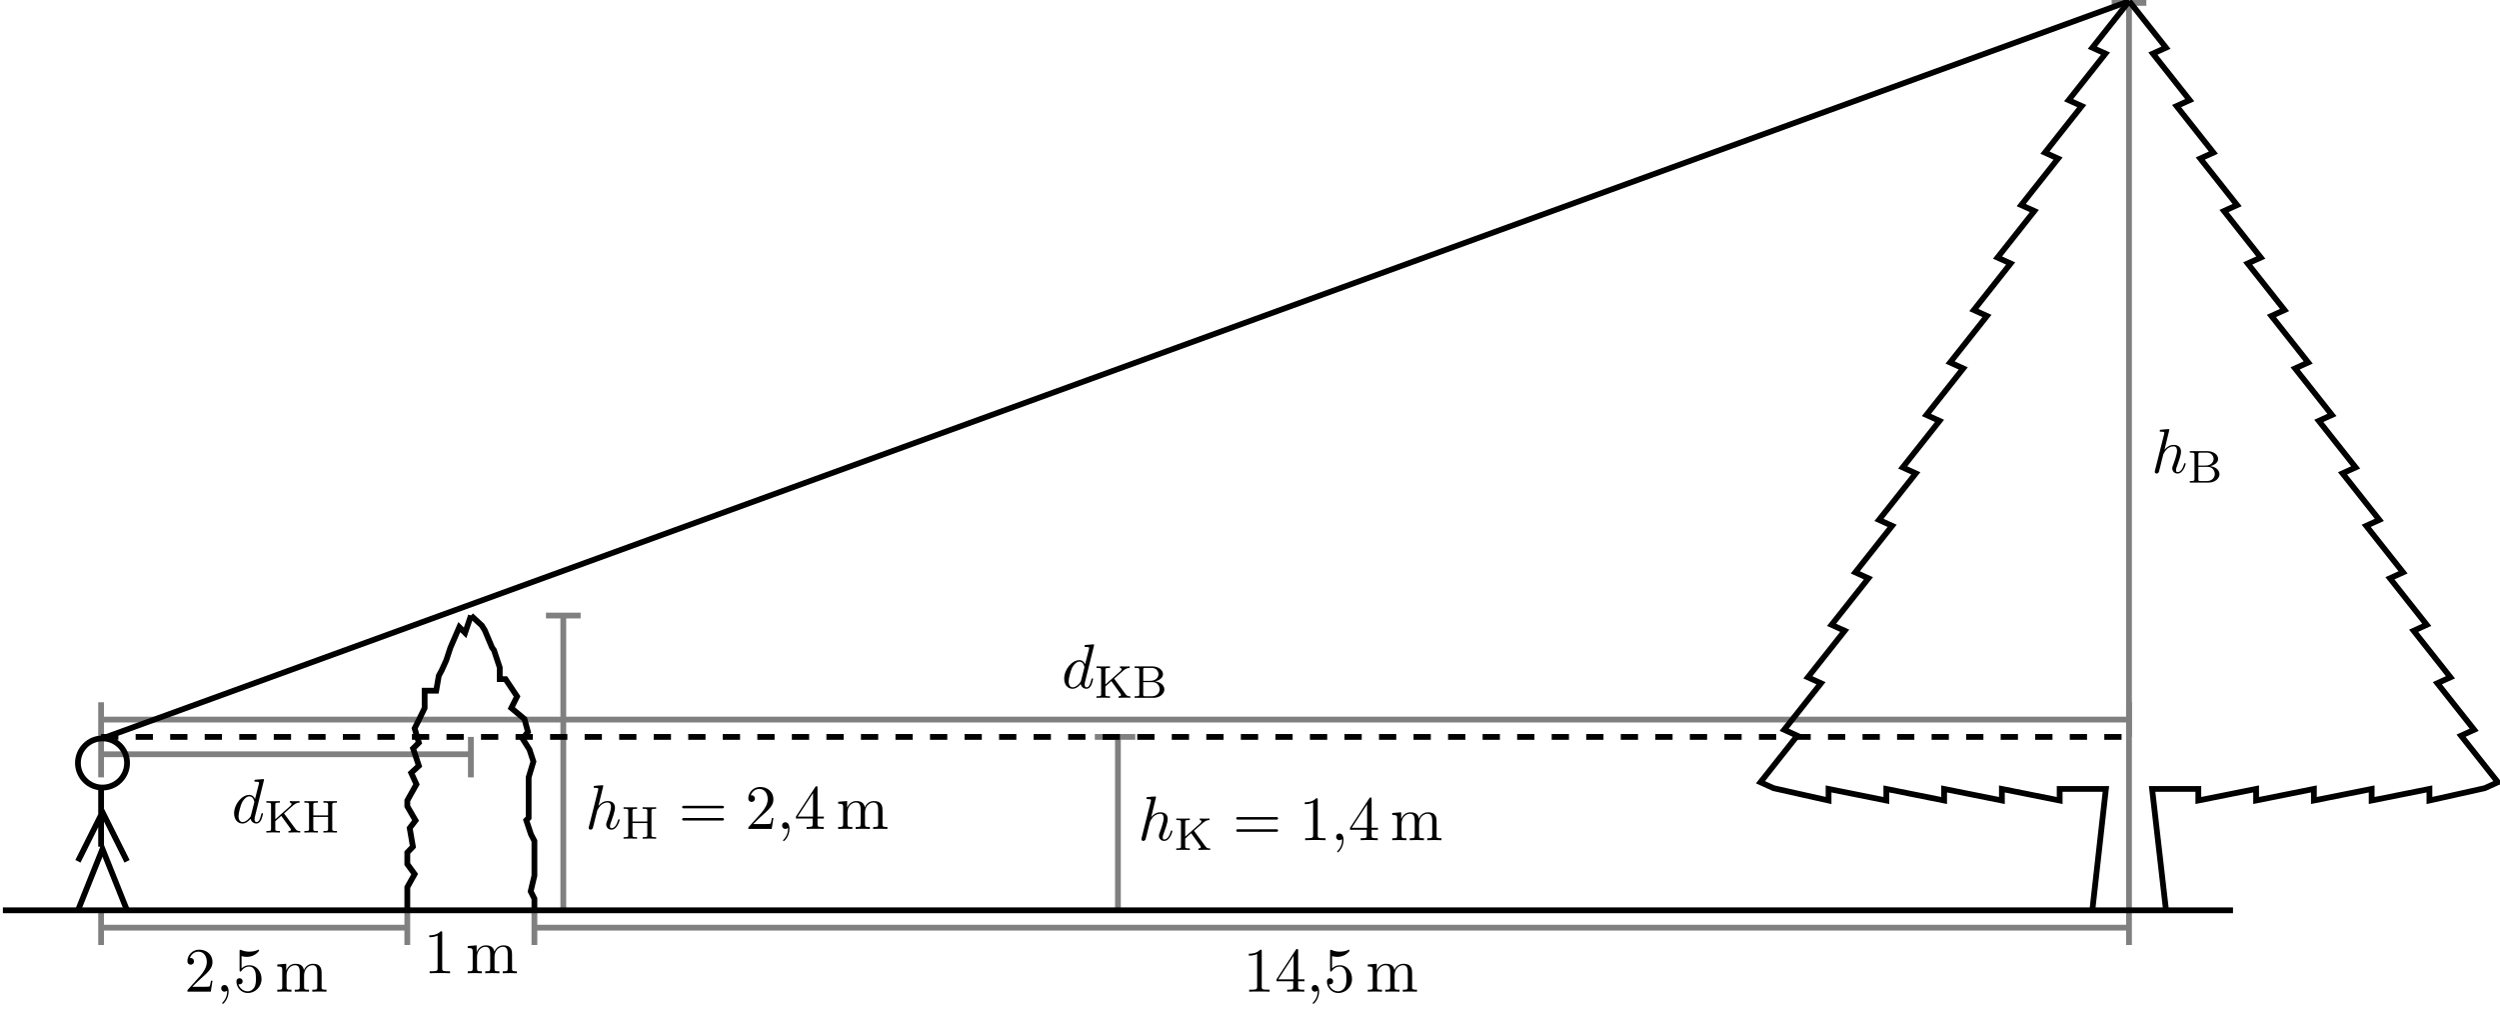
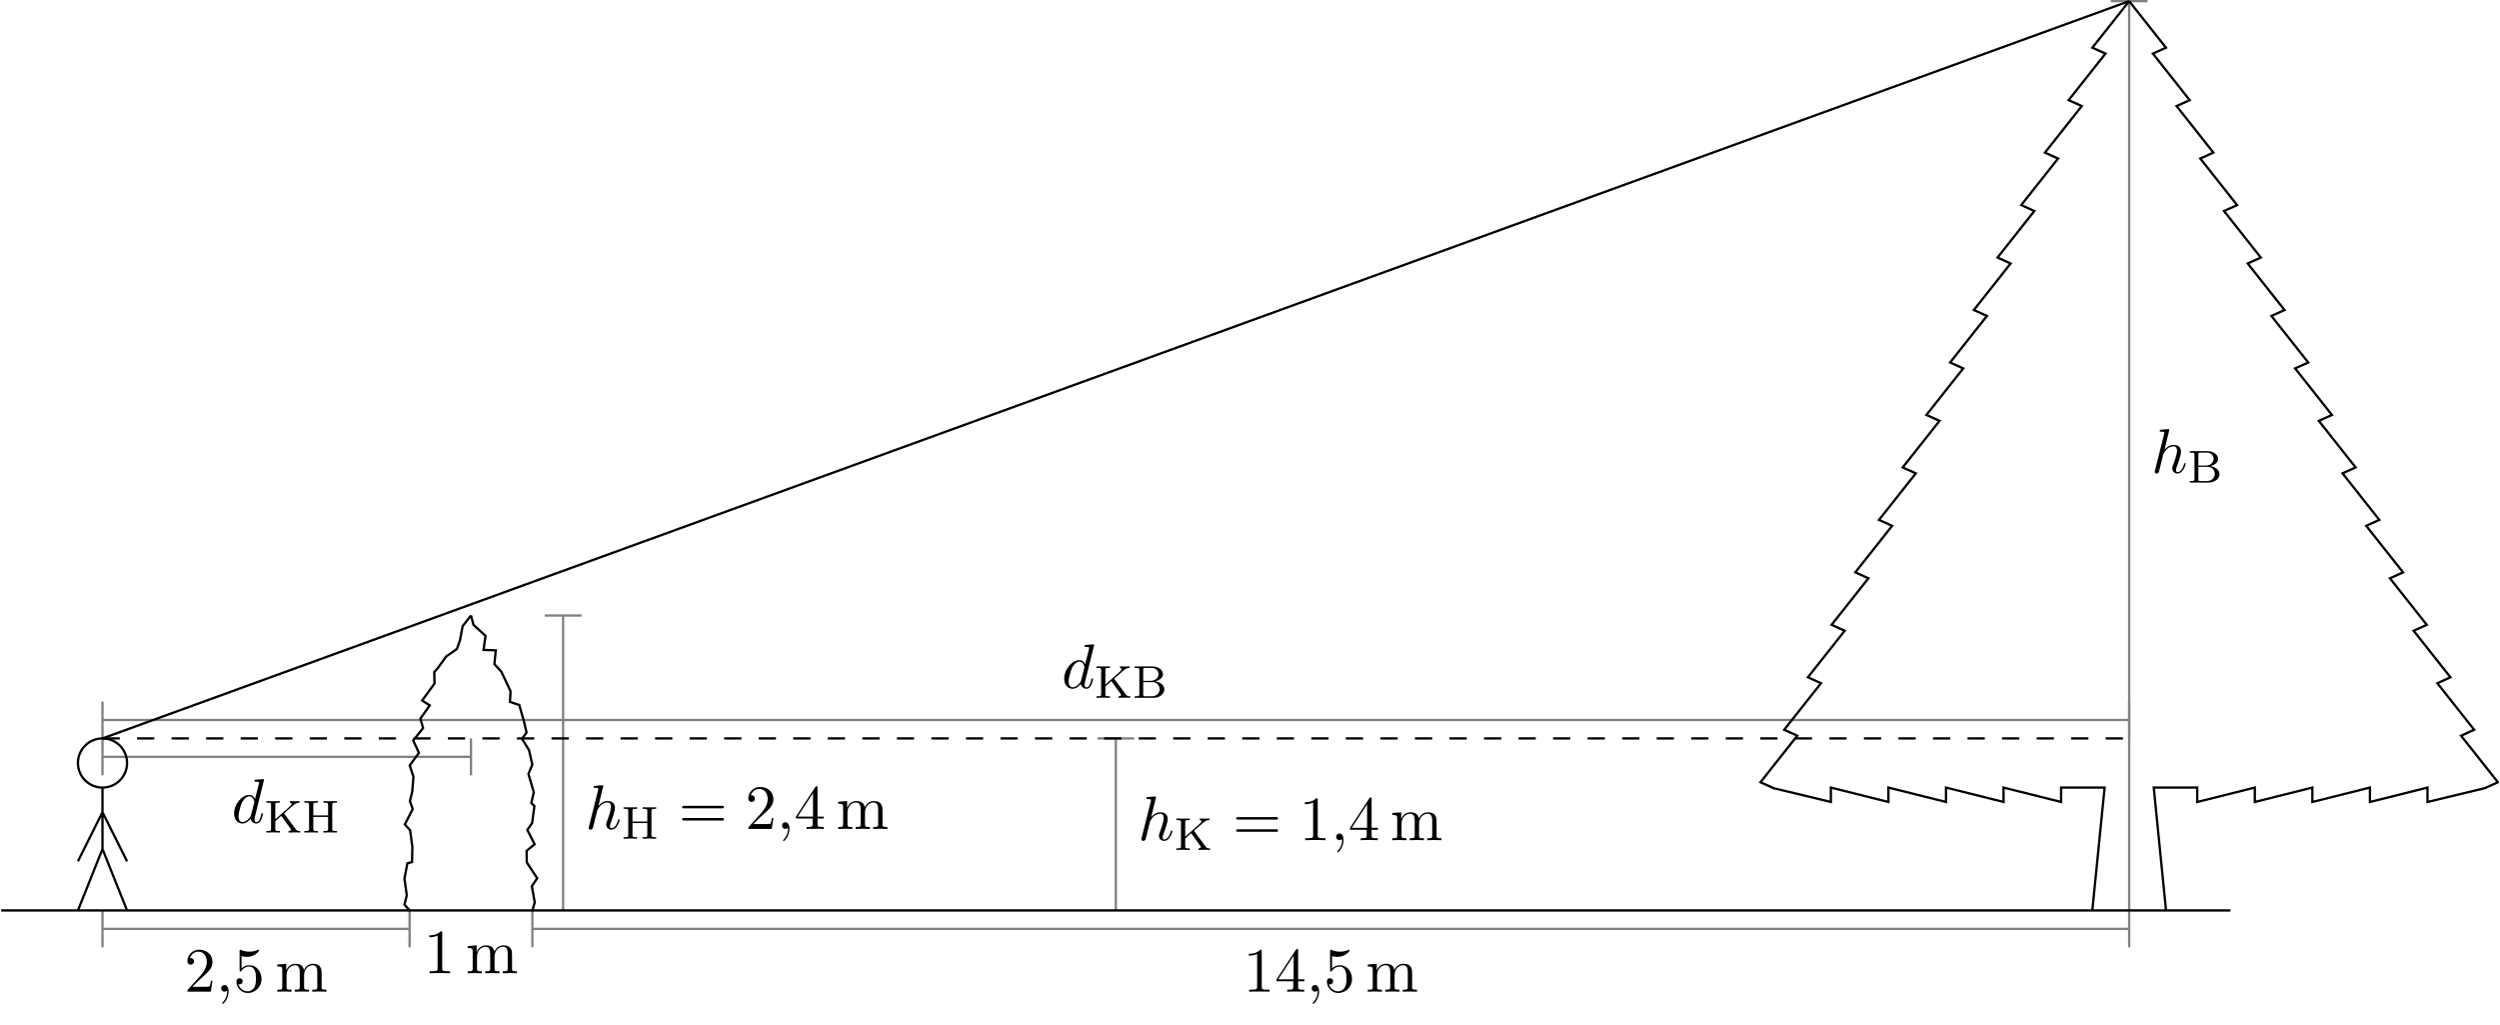
<svg xmlns="http://www.w3.org/2000/svg" xmlns:xlink="http://www.w3.org/1999/xlink" width="432.542pt" height="177.334pt" viewBox="0 0 432.542 177.334" version="1.1">
  <defs>
    <g>
      <symbol overflow="visible" id="glyph0-0">
        <path style="stroke:none;" d="" />
      </symbol>
      <symbol overflow="visible" id="glyph0-1">
-         <path style="stroke:none;" d="M 1.391 -0.844 L 2.547 -1.969 C 4.25 -3.469 4.891 -4.062 4.891 -5.141 C 4.891 -6.391 3.922 -7.266 2.578 -7.266 C 1.359 -7.266 0.547 -6.266 0.547 -5.297 C 0.547 -4.672 1.094 -4.672 1.125 -4.672 C 1.312 -4.672 1.688 -4.812 1.688 -5.25 C 1.688 -5.547 1.5 -5.828 1.109 -5.828 C 1.031 -5.828 1 -5.828 0.969 -5.812 C 1.219 -6.516 1.812 -6.922 2.438 -6.922 C 3.438 -6.922 3.906 -6.047 3.906 -5.141 C 3.906 -4.281 3.359 -3.406 2.766 -2.734 L 0.672 -0.406 C 0.547 -0.281 0.547 -0.266 0.547 0 L 4.594 0 L 4.891 -1.891 L 4.625 -1.891 C 4.562 -1.578 4.5 -1.094 4.391 -0.922 C 4.312 -0.844 3.594 -0.844 3.344 -0.844 Z " />
+         <path style="stroke:none;" d="M 1.391 -0.844 L 2.547 -1.969 C 4.25 -3.469 4.891 -4.062 4.891 -5.141 C 4.891 -6.391 3.922 -7.266 2.578 -7.266 C 1.359 -7.266 0.547 -6.266 0.547 -5.297 C 0.547 -4.672 1.094 -4.672 1.125 -4.672 C 1.312 -4.672 1.688 -4.812 1.688 -5.25 C 1.688 -5.547 1.5 -5.828 1.109 -5.828 C 1.031 -5.828 1 -5.828 0.969 -5.812 C 1.219 -6.516 1.812 -6.922 2.438 -6.922 C 3.438 -6.922 3.906 -6.047 3.906 -5.141 C 3.906 -4.281 3.359 -3.406 2.766 -2.734 L 0.672 -0.406 C 0.547 -0.281 0.547 -0.266 0.547 0 L 4.594 0 L 4.891 -1.891 L 4.625 -1.891 C 4.562 -1.578 4.5 -1.094 4.391 -0.922 C 4.312 -0.844 3.594 -0.844 3.344 -0.844 Z M 1.391 -0.844 " />
      </symbol>
      <symbol overflow="visible" id="glyph0-2">
-         <path style="stroke:none;" d="M 4.891 -2.188 C 4.891 -3.484 4 -4.578 2.828 -4.578 C 2.297 -4.578 1.828 -4.406 1.438 -4.031 L 1.438 -6.156 C 1.656 -6.078 2.016 -6.016 2.359 -6.016 C 3.703 -6.016 4.469 -7 4.469 -7.141 C 4.469 -7.203 4.438 -7.266 4.359 -7.266 C 4.359 -7.266 4.328 -7.266 4.281 -7.234 C 4.062 -7.125 3.516 -6.922 2.797 -6.922 C 2.359 -6.922 1.859 -6.984 1.344 -7.219 C 1.25 -7.25 1.234 -7.25 1.203 -7.25 C 1.094 -7.25 1.094 -7.172 1.094 -6.984 L 1.094 -3.766 C 1.094 -3.562 1.094 -3.484 1.25 -3.484 C 1.328 -3.484 1.359 -3.516 1.391 -3.578 C 1.516 -3.75 1.922 -4.344 2.797 -4.344 C 3.375 -4.344 3.641 -3.844 3.734 -3.641 C 3.906 -3.234 3.922 -2.812 3.922 -2.266 C 3.922 -1.891 3.922 -1.234 3.672 -0.781 C 3.406 -0.344 3 -0.062 2.5 -0.062 C 1.703 -0.062 1.078 -0.641 0.891 -1.281 C 0.922 -1.281 0.953 -1.266 1.078 -1.266 C 1.438 -1.266 1.625 -1.531 1.625 -1.797 C 1.625 -2.062 1.438 -2.328 1.078 -2.328 C 0.922 -2.328 0.547 -2.25 0.547 -1.75 C 0.547 -0.812 1.297 0.234 2.516 0.234 C 3.781 0.234 4.891 -0.812 4.891 -2.188 Z " />
+         <path style="stroke:none;" d="M 4.891 -2.188 C 4.891 -3.484 4 -4.578 2.828 -4.578 C 2.297 -4.578 1.828 -4.406 1.438 -4.031 L 1.438 -6.156 C 1.656 -6.078 2.016 -6.016 2.359 -6.016 C 3.703 -6.016 4.469 -7 4.469 -7.141 C 4.469 -7.203 4.438 -7.266 4.359 -7.266 C 4.359 -7.266 4.328 -7.266 4.281 -7.234 C 4.062 -7.125 3.516 -6.922 2.797 -6.922 C 2.359 -6.922 1.859 -6.984 1.344 -7.219 C 1.25 -7.25 1.234 -7.25 1.203 -7.25 C 1.094 -7.25 1.094 -7.172 1.094 -6.984 L 1.094 -3.766 C 1.094 -3.562 1.094 -3.484 1.25 -3.484 C 1.328 -3.484 1.359 -3.516 1.391 -3.578 C 1.516 -3.75 1.922 -4.344 2.797 -4.344 C 3.375 -4.344 3.641 -3.844 3.734 -3.641 C 3.906 -3.234 3.922 -2.812 3.922 -2.266 C 3.922 -1.891 3.922 -1.234 3.672 -0.781 C 3.406 -0.344 3 -0.062 2.5 -0.062 C 1.703 -0.062 1.078 -0.641 0.891 -1.281 C 0.922 -1.281 0.953 -1.266 1.078 -1.266 C 1.438 -1.266 1.625 -1.531 1.625 -1.797 C 1.625 -2.062 1.438 -2.328 1.078 -2.328 C 0.922 -2.328 0.547 -2.25 0.547 -1.75 C 0.547 -0.812 1.297 0.234 2.516 0.234 C 3.781 0.234 4.891 -0.812 4.891 -2.188 Z M 4.891 -2.188 " />
      </symbol>
      <symbol overflow="visible" id="glyph0-3">
-         <path style="stroke:none;" d="M 1.203 -3.75 L 1.203 -0.828 C 1.203 -0.344 1.078 -0.344 0.344 -0.344 L 0.344 0 C 0.734 -0.016 1.281 -0.031 1.578 -0.031 C 1.859 -0.031 2.438 -0.016 2.797 0 L 2.797 -0.344 C 2.078 -0.344 1.953 -0.344 1.953 -0.828 L 1.953 -2.828 C 1.953 -3.969 2.719 -4.578 3.422 -4.578 C 4.109 -4.578 4.234 -3.984 4.234 -3.375 L 4.234 -0.828 C 4.234 -0.344 4.109 -0.344 3.375 -0.344 L 3.375 0 C 3.766 -0.016 4.312 -0.031 4.609 -0.031 C 4.891 -0.031 5.469 -0.016 5.828 0 L 5.828 -0.344 C 5.109 -0.344 4.984 -0.344 4.984 -0.828 L 4.984 -2.828 C 4.984 -3.969 5.766 -4.578 6.453 -4.578 C 7.141 -4.578 7.266 -3.984 7.266 -3.375 L 7.266 -0.828 C 7.266 -0.344 7.141 -0.344 6.406 -0.344 L 6.406 0 C 6.797 -0.016 7.344 -0.031 7.641 -0.031 C 7.922 -0.031 8.5 -0.016 8.859 0 L 8.859 -0.344 C 8.297 -0.344 8.031 -0.344 8.016 -0.672 L 8.016 -2.75 C 8.016 -3.688 8.016 -4.031 7.672 -4.422 C 7.531 -4.609 7.172 -4.828 6.531 -4.828 C 5.609 -4.828 5.141 -4.172 4.953 -3.75 C 4.797 -4.703 3.984 -4.828 3.5 -4.828 C 2.703 -4.828 2.188 -4.359 1.891 -3.672 L 1.891 -4.828 L 0.344 -4.703 L 0.344 -4.359 C 1.109 -4.359 1.203 -4.281 1.203 -3.75 Z " />
+         <path style="stroke:none;" d="M 1.203 -3.75 L 1.203 -0.828 C 1.203 -0.344 1.078 -0.344 0.344 -0.344 L 0.344 0 C 0.734 -0.016 1.281 -0.031 1.578 -0.031 C 1.859 -0.031 2.438 -0.016 2.797 0 L 2.797 -0.344 C 2.078 -0.344 1.953 -0.344 1.953 -0.828 L 1.953 -2.828 C 1.953 -3.969 2.719 -4.578 3.422 -4.578 C 4.109 -4.578 4.234 -3.984 4.234 -3.375 L 4.234 -0.828 C 4.234 -0.344 4.109 -0.344 3.375 -0.344 L 3.375 0 C 3.766 -0.016 4.312 -0.031 4.609 -0.031 C 4.891 -0.031 5.469 -0.016 5.828 0 L 5.828 -0.344 C 5.109 -0.344 4.984 -0.344 4.984 -0.828 L 4.984 -2.828 C 4.984 -3.969 5.766 -4.578 6.453 -4.578 C 7.141 -4.578 7.266 -3.984 7.266 -3.375 L 7.266 -0.828 C 7.266 -0.344 7.141 -0.344 6.406 -0.344 L 6.406 0 C 6.797 -0.016 7.344 -0.031 7.641 -0.031 C 7.922 -0.031 8.5 -0.016 8.859 0 L 8.859 -0.344 C 8.297 -0.344 8.031 -0.344 8.016 -0.672 L 8.016 -2.75 C 8.016 -3.688 8.016 -4.031 7.672 -4.422 C 7.531 -4.609 7.172 -4.828 6.531 -4.828 C 5.609 -4.828 5.141 -4.172 4.953 -3.75 C 4.797 -4.703 3.984 -4.828 3.5 -4.828 C 2.703 -4.828 2.188 -4.359 1.891 -3.672 L 1.891 -4.828 L 0.344 -4.703 L 0.344 -4.359 C 1.109 -4.359 1.203 -4.281 1.203 -3.75 Z M 1.203 -3.75 " />
      </symbol>
      <symbol overflow="visible" id="glyph0-4">
-         <path style="stroke:none;" d="M 3.203 -6.984 C 3.203 -7.234 3.203 -7.266 2.953 -7.266 C 2.281 -6.562 1.312 -6.562 0.969 -6.562 L 0.969 -6.234 C 1.188 -6.234 1.828 -6.234 2.406 -6.516 L 2.406 -0.859 C 2.406 -0.469 2.359 -0.344 1.391 -0.344 L 1.031 -0.344 L 1.031 0 C 1.422 -0.031 2.359 -0.031 2.797 -0.031 C 3.234 -0.031 4.188 -0.031 4.562 0 L 4.562 -0.344 L 4.219 -0.344 C 3.234 -0.344 3.203 -0.453 3.203 -0.859 Z " />
+         <path style="stroke:none;" d="M 3.203 -6.984 C 3.203 -7.234 3.203 -7.266 2.953 -7.266 C 2.281 -6.562 1.312 -6.562 0.969 -6.562 L 0.969 -6.234 C 1.188 -6.234 1.828 -6.234 2.406 -6.516 L 2.406 -0.859 C 2.406 -0.469 2.359 -0.344 1.391 -0.344 L 1.031 -0.344 L 1.031 0 C 1.422 -0.031 2.359 -0.031 2.797 -0.031 C 3.234 -0.031 4.188 -0.031 4.562 0 L 4.562 -0.344 L 4.219 -0.344 C 3.234 -0.344 3.203 -0.453 3.203 -0.859 Z M 3.203 -6.984 " />
      </symbol>
      <symbol overflow="visible" id="glyph0-5">
-         <path style="stroke:none;" d="M 3.203 -1.797 L 3.203 -0.844 C 3.203 -0.453 3.188 -0.344 2.375 -0.344 L 2.156 -0.344 L 2.156 0 C 2.594 -0.031 3.156 -0.031 3.625 -0.031 C 4.078 -0.031 4.656 -0.031 5.109 0 L 5.109 -0.344 L 4.875 -0.344 C 4.062 -0.344 4.047 -0.453 4.047 -0.844 L 4.047 -1.797 L 5.141 -1.797 L 5.141 -2.141 L 4.047 -2.141 L 4.047 -7.094 C 4.047 -7.312 4.047 -7.391 3.875 -7.391 C 3.781 -7.391 3.734 -7.391 3.656 -7.25 L 0.312 -2.141 L 0.312 -1.797 Z M 3.266 -2.141 L 0.609 -2.141 L 3.266 -6.203 Z " />
+         <path style="stroke:none;" d="M 3.203 -1.797 L 3.203 -0.844 C 3.203 -0.453 3.188 -0.344 2.375 -0.344 L 2.156 -0.344 L 2.156 0 C 2.594 -0.031 3.156 -0.031 3.625 -0.031 C 4.078 -0.031 4.656 -0.031 5.109 0 L 5.109 -0.344 L 4.875 -0.344 C 4.062 -0.344 4.047 -0.453 4.047 -0.844 L 4.047 -1.797 L 5.141 -1.797 L 5.141 -2.141 L 4.047 -2.141 L 4.047 -7.094 C 4.047 -7.312 4.047 -7.391 3.875 -7.391 C 3.781 -7.391 3.734 -7.391 3.656 -7.25 L 0.312 -2.141 L 0.312 -1.797 Z M 3.266 -2.141 L 0.609 -2.141 L 3.266 -6.203 Z M 3.266 -2.141 " />
      </symbol>
      <symbol overflow="visible" id="glyph0-6">
-         <path style="stroke:none;" d="M 7.5 -3.562 C 7.656 -3.562 7.859 -3.562 7.859 -3.781 C 7.859 -4 7.656 -4 7.5 -4 L 0.969 -4 C 0.812 -4 0.609 -4 0.609 -3.781 C 0.609 -3.562 0.812 -3.562 0.984 -3.562 Z M 7.5 -1.453 C 7.656 -1.453 7.859 -1.453 7.859 -1.672 C 7.859 -1.891 7.656 -1.891 7.5 -1.891 L 0.984 -1.891 C 0.812 -1.891 0.609 -1.891 0.609 -1.672 C 0.609 -1.453 0.812 -1.453 0.969 -1.453 Z " />
+         <path style="stroke:none;" d="M 7.5 -3.562 C 7.656 -3.562 7.859 -3.562 7.859 -3.781 C 7.859 -4 7.656 -4 7.5 -4 L 0.969 -4 C 0.812 -4 0.609 -4 0.609 -3.781 C 0.609 -3.562 0.812 -3.562 0.984 -3.562 Z M 7.5 -1.453 C 7.656 -1.453 7.859 -1.453 7.859 -1.672 C 7.859 -1.891 7.656 -1.891 7.5 -1.891 L 0.984 -1.891 C 0.812 -1.891 0.609 -1.891 0.609 -1.672 C 0.609 -1.453 0.812 -1.453 0.969 -1.453 Z M 7.5 -1.453 " />
      </symbol>
      <symbol overflow="visible" id="glyph1-0">
        <path style="stroke:none;" d="" />
      </symbol>
      <symbol overflow="visible" id="glyph1-1">
-         <path style="stroke:none;" d="M 2.219 -0.016 C 2.219 -0.734 1.938 -1.156 1.516 -1.156 C 1.156 -1.156 0.938 -0.891 0.938 -0.578 C 0.938 -0.281 1.156 0 1.516 0 C 1.641 0 1.781 -0.047 1.891 -0.141 C 1.938 -0.156 1.938 -0.172 1.953 -0.172 C 1.969 -0.172 1.969 -0.156 1.969 -0.016 C 1.969 0.797 1.594 1.453 1.234 1.812 C 1.109 1.938 1.109 1.953 1.109 1.984 C 1.109 2.062 1.172 2.109 1.219 2.109 C 1.344 2.109 2.219 1.266 2.219 -0.016 Z " />
+         <path style="stroke:none;" d="M 2.219 -0.016 C 2.219 -0.734 1.938 -1.156 1.516 -1.156 C 1.156 -1.156 0.938 -0.891 0.938 -0.578 C 0.938 -0.281 1.156 0 1.516 0 C 1.641 0 1.781 -0.047 1.891 -0.141 C 1.938 -0.156 1.938 -0.172 1.953 -0.172 C 1.969 -0.172 1.969 -0.156 1.969 -0.016 C 1.969 0.797 1.594 1.453 1.234 1.812 C 1.109 1.938 1.109 1.953 1.109 1.984 C 1.109 2.062 1.172 2.109 1.219 2.109 C 1.344 2.109 2.219 1.266 2.219 -0.016 Z M 2.219 -0.016 " />
      </symbol>
      <symbol overflow="visible" id="glyph1-2">
-         <path style="stroke:none;" d="M 3.125 -7.453 C 3.125 -7.453 3.125 -7.562 2.984 -7.562 C 2.734 -7.562 1.938 -7.484 1.656 -7.453 C 1.578 -7.453 1.453 -7.438 1.453 -7.234 C 1.453 -7.109 1.547 -7.109 1.719 -7.109 C 2.234 -7.109 2.25 -7.031 2.25 -6.922 L 2.219 -6.703 L 0.641 -0.422 C 0.594 -0.266 0.594 -0.25 0.594 -0.188 C 0.594 0.062 0.812 0.125 0.922 0.125 C 1.094 0.125 1.266 -0.016 1.312 -0.156 L 1.531 -1 L 1.766 -1.969 C 1.828 -2.219 1.891 -2.453 1.953 -2.703 C 1.969 -2.766 2.062 -3.125 2.078 -3.203 C 2.109 -3.297 2.438 -3.906 2.812 -4.203 C 3.047 -4.375 3.391 -4.578 3.859 -4.578 C 4.328 -4.578 4.453 -4.203 4.453 -3.812 C 4.453 -3.234 4.031 -2.047 3.781 -1.375 C 3.688 -1.125 3.625 -1 3.625 -0.781 C 3.625 -0.266 4.016 0.125 4.531 0.125 C 5.547 0.125 5.953 -1.469 5.953 -1.562 C 5.953 -1.672 5.859 -1.672 5.828 -1.672 C 5.719 -1.672 5.719 -1.641 5.656 -1.469 C 5.5 -0.891 5.141 -0.125 4.547 -0.125 C 4.359 -0.125 4.281 -0.234 4.281 -0.484 C 4.281 -0.75 4.391 -1.016 4.484 -1.25 C 4.656 -1.719 5.141 -3.016 5.141 -3.656 C 5.141 -4.359 4.719 -4.828 3.891 -4.828 C 3.203 -4.828 2.688 -4.484 2.281 -3.984 Z " />
+         <path style="stroke:none;" d="M 3.125 -7.453 C 3.125 -7.453 3.125 -7.562 2.984 -7.562 C 2.734 -7.562 1.938 -7.484 1.656 -7.453 C 1.578 -7.453 1.453 -7.438 1.453 -7.234 C 1.453 -7.109 1.547 -7.109 1.719 -7.109 C 2.234 -7.109 2.25 -7.031 2.25 -6.922 L 2.219 -6.703 L 0.641 -0.422 C 0.594 -0.266 0.594 -0.25 0.594 -0.188 C 0.594 0.062 0.812 0.125 0.922 0.125 C 1.094 0.125 1.266 -0.016 1.312 -0.156 L 1.531 -1 L 1.766 -1.969 C 1.828 -2.219 1.891 -2.453 1.953 -2.703 C 1.969 -2.766 2.062 -3.125 2.078 -3.203 C 2.109 -3.297 2.438 -3.906 2.812 -4.203 C 3.047 -4.375 3.391 -4.578 3.859 -4.578 C 4.328 -4.578 4.453 -4.203 4.453 -3.812 C 4.453 -3.234 4.031 -2.047 3.781 -1.375 C 3.688 -1.125 3.625 -1 3.625 -0.781 C 3.625 -0.266 4.016 0.125 4.531 0.125 C 5.547 0.125 5.953 -1.469 5.953 -1.562 C 5.953 -1.672 5.859 -1.672 5.828 -1.672 C 5.719 -1.672 5.719 -1.641 5.656 -1.469 C 5.5 -0.891 5.141 -0.125 4.547 -0.125 C 4.359 -0.125 4.281 -0.234 4.281 -0.484 C 4.281 -0.75 4.391 -1.016 4.484 -1.25 C 4.656 -1.719 5.141 -3.016 5.141 -3.656 C 5.141 -4.359 4.719 -4.828 3.891 -4.828 C 3.203 -4.828 2.688 -4.484 2.281 -3.984 Z M 3.125 -7.453 " />
      </symbol>
      <symbol overflow="visible" id="glyph1-3">
-         <path style="stroke:none;" d="M 5.625 -7.453 C 5.625 -7.453 5.625 -7.562 5.484 -7.562 C 5.328 -7.562 4.281 -7.469 4.094 -7.453 C 4.016 -7.438 3.953 -7.391 3.953 -7.234 C 3.953 -7.109 4.047 -7.109 4.203 -7.109 C 4.734 -7.109 4.75 -7.031 4.75 -6.922 L 4.719 -6.703 L 4.062 -4.125 C 3.875 -4.531 3.562 -4.828 3.062 -4.828 C 1.781 -4.828 0.438 -3.219 0.438 -1.625 C 0.438 -0.594 1.031 0.125 1.891 0.125 C 2.109 0.125 2.656 0.078 3.297 -0.703 C 3.391 -0.234 3.781 0.125 4.297 0.125 C 4.672 0.125 4.922 -0.125 5.109 -0.484 C 5.297 -0.875 5.438 -1.531 5.438 -1.562 C 5.438 -1.672 5.328 -1.672 5.297 -1.672 C 5.188 -1.672 5.188 -1.625 5.141 -1.469 C 4.969 -0.766 4.766 -0.125 4.312 -0.125 C 4.031 -0.125 3.984 -0.406 3.984 -0.625 C 3.984 -0.891 4.016 -0.953 4.062 -1.141 Z M 3.359 -1.297 C 3.297 -1.094 3.297 -1.078 3.141 -0.891 C 2.656 -0.297 2.219 -0.125 1.906 -0.125 C 1.359 -0.125 1.203 -0.719 1.203 -1.141 C 1.203 -1.688 1.562 -3.031 1.812 -3.531 C 2.156 -4.172 2.641 -4.578 3.078 -4.578 C 3.781 -4.578 3.938 -3.688 3.938 -3.625 C 3.938 -3.562 3.922 -3.484 3.906 -3.438 Z " />
+         <path style="stroke:none;" d="M 5.625 -7.453 C 5.625 -7.453 5.625 -7.562 5.484 -7.562 C 5.328 -7.562 4.281 -7.469 4.094 -7.453 C 4.016 -7.438 3.953 -7.391 3.953 -7.234 C 3.953 -7.109 4.047 -7.109 4.203 -7.109 C 4.734 -7.109 4.75 -7.031 4.75 -6.922 L 4.719 -6.703 L 4.062 -4.125 C 3.875 -4.531 3.562 -4.828 3.062 -4.828 C 1.781 -4.828 0.438 -3.219 0.438 -1.625 C 0.438 -0.594 1.031 0.125 1.891 0.125 C 2.109 0.125 2.656 0.078 3.297 -0.703 C 3.391 -0.234 3.781 0.125 4.297 0.125 C 4.672 0.125 4.922 -0.125 5.109 -0.484 C 5.297 -0.875 5.438 -1.531 5.438 -1.562 C 5.438 -1.672 5.328 -1.672 5.297 -1.672 C 5.188 -1.672 5.188 -1.625 5.141 -1.469 C 4.969 -0.766 4.766 -0.125 4.312 -0.125 C 4.031 -0.125 3.984 -0.406 3.984 -0.625 C 3.984 -0.891 4.016 -0.953 4.062 -1.141 Z M 3.359 -1.297 C 3.297 -1.094 3.297 -1.078 3.141 -0.891 C 2.656 -0.297 2.219 -0.125 1.906 -0.125 C 1.359 -0.125 1.203 -0.719 1.203 -1.141 C 1.203 -1.688 1.562 -3.031 1.812 -3.531 C 2.156 -4.172 2.641 -4.578 3.078 -4.578 C 3.781 -4.578 3.938 -3.688 3.938 -3.625 C 3.938 -3.562 3.922 -3.484 3.906 -3.438 Z M 3.359 -1.297 " />
      </symbol>
      <symbol overflow="visible" id="glyph2-0">
        <path style="stroke:none;" d="" />
      </symbol>
      <symbol overflow="visible" id="glyph2-1">
-         <path style="stroke:none;" d="M 3.406 -3.312 L 4.969 -4.688 C 5.484 -5.156 5.906 -5.172 6.094 -5.172 L 6.094 -5.438 C 5.781 -5.422 5.766 -5.422 5.359 -5.422 C 4.953 -5.422 4.922 -5.422 4.406 -5.438 L 4.406 -5.172 C 4.562 -5.172 4.703 -5.094 4.703 -4.938 C 4.703 -4.875 4.672 -4.766 4.531 -4.641 L 1.891 -2.297 L 1.891 -4.797 C 1.891 -5.094 1.906 -5.172 2.516 -5.172 L 2.688 -5.172 L 2.688 -5.438 C 2.016 -5.422 2 -5.422 1.516 -5.422 C 1.047 -5.422 1.031 -5.422 0.344 -5.438 L 0.344 -5.172 L 0.531 -5.172 C 1.141 -5.172 1.156 -5.094 1.156 -4.797 L 1.156 -0.641 C 1.156 -0.344 1.141 -0.266 0.531 -0.266 L 0.344 -0.266 L 0.344 0 C 1.031 -0.031 1.047 -0.031 1.516 -0.031 C 2 -0.031 2.016 -0.031 2.688 0 L 2.688 -0.266 L 2.516 -0.266 C 1.906 -0.266 1.891 -0.344 1.891 -0.641 L 1.891 -1.969 L 2.922 -2.891 L 4.469 -0.75 C 4.547 -0.656 4.594 -0.578 4.594 -0.484 C 4.594 -0.266 4.312 -0.266 4.172 -0.266 L 4.172 0 C 4.859 -0.031 4.875 -0.031 5.266 -0.031 C 5.484 -0.031 5.922 -0.031 6.203 0 L 6.203 -0.266 C 5.922 -0.266 5.656 -0.266 5.422 -0.578 Z " />
+         <path style="stroke:none;" d="M 3.406 -3.312 L 4.969 -4.688 C 5.484 -5.156 5.906 -5.172 6.094 -5.172 L 6.094 -5.438 C 5.781 -5.422 5.766 -5.422 5.359 -5.422 C 4.953 -5.422 4.922 -5.422 4.406 -5.438 L 4.406 -5.172 C 4.562 -5.172 4.703 -5.094 4.703 -4.938 C 4.703 -4.875 4.672 -4.766 4.531 -4.641 L 1.891 -2.297 L 1.891 -4.797 C 1.891 -5.094 1.906 -5.172 2.516 -5.172 L 2.688 -5.172 L 2.688 -5.438 C 2.016 -5.422 2 -5.422 1.516 -5.422 C 1.047 -5.422 1.031 -5.422 0.344 -5.438 L 0.344 -5.172 L 0.531 -5.172 C 1.141 -5.172 1.156 -5.094 1.156 -4.797 L 1.156 -0.641 C 1.156 -0.344 1.141 -0.266 0.531 -0.266 L 0.344 -0.266 L 0.344 0 C 1.031 -0.031 1.047 -0.031 1.516 -0.031 C 2 -0.031 2.016 -0.031 2.688 0 L 2.688 -0.266 L 2.516 -0.266 C 1.906 -0.266 1.891 -0.344 1.891 -0.641 L 1.891 -1.969 L 2.922 -2.891 L 4.469 -0.75 C 4.547 -0.656 4.594 -0.578 4.594 -0.484 C 4.594 -0.266 4.312 -0.266 4.172 -0.266 L 4.172 0 C 4.859 -0.031 4.875 -0.031 5.266 -0.031 C 5.484 -0.031 5.922 -0.031 6.203 0 L 6.203 -0.266 C 5.922 -0.266 5.656 -0.266 5.422 -0.578 Z M 3.406 -3.312 " />
      </symbol>
      <symbol overflow="visible" id="glyph2-2">
-         <path style="stroke:none;" d="M 0.375 -5.438 L 0.375 -5.172 L 0.562 -5.172 C 1.172 -5.172 1.188 -5.094 1.188 -4.797 L 1.188 -0.641 C 1.188 -0.344 1.172 -0.266 0.562 -0.266 L 0.375 -0.266 L 0.375 0 L 3.641 0 C 4.734 0 5.516 -0.703 5.516 -1.453 C 5.516 -2.109 4.906 -2.734 3.906 -2.844 C 4.766 -3.031 5.281 -3.547 5.281 -4.094 C 5.281 -4.812 4.484 -5.438 3.406 -5.438 Z M 1.859 -2.938 L 1.859 -4.859 C 1.859 -5.125 1.875 -5.172 2.25 -5.172 L 3.359 -5.172 C 4.141 -5.172 4.5 -4.562 4.5 -4.094 C 4.5 -3.547 4.031 -2.938 3.109 -2.938 Z M 2.25 -0.266 C 1.875 -0.266 1.859 -0.312 1.859 -0.594 L 1.859 -2.719 L 3.484 -2.719 C 4.25 -2.719 4.703 -2.094 4.703 -1.469 C 4.703 -0.828 4.172 -0.266 3.359 -0.266 Z " />
+         <path style="stroke:none;" d="M 0.375 -5.438 L 0.375 -5.172 L 0.562 -5.172 C 1.172 -5.172 1.188 -5.094 1.188 -4.797 L 1.188 -0.641 C 1.188 -0.344 1.172 -0.266 0.562 -0.266 L 0.375 -0.266 L 0.375 0 L 3.641 0 C 4.734 0 5.516 -0.703 5.516 -1.453 C 5.516 -2.109 4.906 -2.734 3.906 -2.844 C 4.766 -3.031 5.281 -3.547 5.281 -4.094 C 5.281 -4.812 4.484 -5.438 3.406 -5.438 Z M 1.859 -2.938 L 1.859 -4.859 C 1.859 -5.125 1.875 -5.172 2.25 -5.172 L 3.359 -5.172 C 4.141 -5.172 4.5 -4.562 4.5 -4.094 C 4.5 -3.547 4.031 -2.938 3.109 -2.938 Z M 2.25 -0.266 C 1.875 -0.266 1.859 -0.312 1.859 -0.594 L 1.859 -2.719 L 3.484 -2.719 C 4.25 -2.719 4.703 -2.094 4.703 -1.469 C 4.703 -0.828 4.172 -0.266 3.359 -0.266 Z M 2.25 -0.266 " />
      </symbol>
      <symbol overflow="visible" id="glyph2-3">
-         <path style="stroke:none;" d="M 5.172 -4.797 C 5.172 -5.094 5.203 -5.172 5.812 -5.172 L 5.984 -5.172 L 5.984 -5.438 C 5.312 -5.422 5.297 -5.422 4.812 -5.422 C 4.328 -5.422 4.312 -5.422 3.641 -5.438 L 3.641 -5.172 L 3.812 -5.172 C 4.438 -5.172 4.453 -5.094 4.453 -4.797 L 4.453 -2.969 L 1.891 -2.969 L 1.891 -4.797 C 1.891 -5.094 1.906 -5.172 2.516 -5.172 L 2.688 -5.172 L 2.688 -5.438 C 2.016 -5.422 2 -5.422 1.516 -5.422 C 1.047 -5.422 1.031 -5.422 0.344 -5.438 L 0.344 -5.172 L 0.531 -5.172 C 1.141 -5.172 1.156 -5.094 1.156 -4.797 L 1.156 -0.641 C 1.156 -0.344 1.141 -0.266 0.531 -0.266 L 0.344 -0.266 L 0.344 0 C 1.031 -0.031 1.047 -0.031 1.516 -0.031 C 2 -0.031 2.016 -0.031 2.688 0 L 2.688 -0.266 L 2.516 -0.266 C 1.906 -0.266 1.891 -0.344 1.891 -0.641 L 1.891 -2.703 L 4.453 -2.703 L 4.453 -0.641 C 4.453 -0.344 4.438 -0.266 3.812 -0.266 L 3.641 -0.266 L 3.641 0 C 4.312 -0.031 4.328 -0.031 4.812 -0.031 C 5.297 -0.031 5.312 -0.031 5.984 0 L 5.984 -0.266 L 5.812 -0.266 C 5.203 -0.266 5.172 -0.344 5.172 -0.641 Z " />
+         <path style="stroke:none;" d="M 5.172 -4.797 C 5.172 -5.094 5.203 -5.172 5.812 -5.172 L 5.984 -5.172 L 5.984 -5.438 C 5.312 -5.422 5.297 -5.422 4.812 -5.422 C 4.328 -5.422 4.312 -5.422 3.641 -5.438 L 3.641 -5.172 L 3.812 -5.172 C 4.438 -5.172 4.453 -5.094 4.453 -4.797 L 4.453 -2.969 L 1.891 -2.969 L 1.891 -4.797 C 1.891 -5.094 1.906 -5.172 2.516 -5.172 L 2.688 -5.172 L 2.688 -5.438 C 2.016 -5.422 2 -5.422 1.516 -5.422 C 1.047 -5.422 1.031 -5.422 0.344 -5.438 L 0.344 -5.172 L 0.531 -5.172 C 1.141 -5.172 1.156 -5.094 1.156 -4.797 L 1.156 -0.641 C 1.156 -0.344 1.141 -0.266 0.531 -0.266 L 0.344 -0.266 L 0.344 0 C 1.031 -0.031 1.047 -0.031 1.516 -0.031 C 2 -0.031 2.016 -0.031 2.688 0 L 2.688 -0.266 L 2.516 -0.266 C 1.906 -0.266 1.891 -0.344 1.891 -0.641 L 1.891 -2.703 L 4.453 -2.703 L 4.453 -0.641 C 4.453 -0.344 4.438 -0.266 3.812 -0.266 L 3.641 -0.266 L 3.641 0 C 4.312 -0.031 4.328 -0.031 4.812 -0.031 C 5.297 -0.031 5.312 -0.031 5.984 0 L 5.984 -0.266 L 5.812 -0.266 C 5.203 -0.266 5.172 -0.344 5.172 -0.641 Z M 5.172 -4.797 " />
      </symbol>
    </g>
+     <clipPath id="clip1">
+       <path d="M 362 0 L 432.543 0 L 432.543 164 L 362 164 Z M 362 0 " />
+     </clipPath>
  </defs>
  <g id="surface1">
-     <path style="fill:none;stroke-width:1;stroke-linecap:butt;stroke-linejoin:miter;stroke:rgb(50%,50%,50%);stroke-opacity:1;stroke-miterlimit:10;" d="M -0.24 0.022 L -0.24 -5.978 M -0.24 -2.978 L 52.76 -2.978 M 52.76 -5.978 L 52.76 0.022 " transform="matrix(1,0,0,-1,17.74,157.522)" />
+     <path style="fill:none;stroke-width:0.399;stroke-linecap:butt;stroke-linejoin:miter;stroke:rgb(50%,50%,50%);stroke-opacity:1;stroke-miterlimit:10;" d="M -0.002 -0.001 L -0.002 -6.376 M -0.002 -3.189 L 53.151 -3.189 M 53.151 -6.376 L 53.151 -0.001 " transform="matrix(1,0,0,-1,17.74,157.522)" />
    <g style="fill:rgb(0%,0%,0%);fill-opacity:1;">
      <use xlink:href="#glyph0-1" x="31.89" y="171.577" />
    </g>
    <g style="fill:rgb(0%,0%,0%);fill-opacity:1;">
      <use xlink:href="#glyph1-1" x="37.345" y="171.577" />
    </g>
    <g style="fill:rgb(0%,0%,0%);fill-opacity:1;">
      <use xlink:href="#glyph0-2" x="40.375" y="171.577" />
    </g>
    <g style="fill:rgb(0%,0%,0%);fill-opacity:1;">
      <use xlink:href="#glyph0-3" x="47.651" y="171.577" />
    </g>
-     <path style="fill:none;stroke-width:1;stroke-linecap:butt;stroke-linejoin:miter;stroke:rgb(50%,50%,50%);stroke-opacity:1;stroke-miterlimit:10;" d="M 74.76 0.022 L 74.76 -5.978 M 74.76 -2.978 L 350.76 -2.978 M 350.76 -5.978 L 350.76 0.022 " transform="matrix(1,0,0,-1,17.74,157.522)" />
+     <path style="fill:none;stroke-width:0.399;stroke-linecap:butt;stroke-linejoin:miter;stroke:rgb(50%,50%,50%);stroke-opacity:1;stroke-miterlimit:10;" d="M 74.408 -0.001 L 74.408 -6.376 M 74.408 -3.189 L 350.791 -3.189 M 350.791 -6.376 L 350.791 -0.001 " transform="matrix(1,0,0,-1,17.74,157.522)" />
    <g style="fill:rgb(0%,0%,0%);fill-opacity:1;">
      <use xlink:href="#glyph0-4" x="215.186" y="171.577" />
      <use xlink:href="#glyph0-5" x="220.641" y="171.577" />
    </g>
    <g style="fill:rgb(0%,0%,0%);fill-opacity:1;">
      <use xlink:href="#glyph1-1" x="226.096" y="171.577" />
    </g>
    <g style="fill:rgb(0%,0%,0%);fill-opacity:1;">
      <use xlink:href="#glyph0-2" x="229.126" y="171.577" />
    </g>
    <g style="fill:rgb(0%,0%,0%);fill-opacity:1;">
      <use xlink:href="#glyph0-3" x="236.402" y="171.577" />
    </g>
    <g style="fill:rgb(0%,0%,0%);fill-opacity:1;">
      <use xlink:href="#glyph0-4" x="73.337" y="168.388" />
    </g>
    <g style="fill:rgb(0%,0%,0%);fill-opacity:1;">
      <use xlink:href="#glyph0-3" x="80.613" y="168.388" />
    </g>
-     <path style="fill:none;stroke-width:1;stroke-linecap:butt;stroke-linejoin:miter;stroke:rgb(50%,50%,50%);stroke-opacity:1;stroke-miterlimit:10;" d="M 175.76 0.022 L 175.76 30.022 M 171.76 30.022 L 178.76 30.022 " transform="matrix(1,0,0,-1,17.74,157.522)" />
+     <path style="fill:none;stroke-width:0.399;stroke-linecap:butt;stroke-linejoin:miter;stroke:rgb(50%,50%,50%);stroke-opacity:1;stroke-miterlimit:10;" d="M 175.397 -0.001 L 175.397 29.764 M 172.205 29.764 L 178.584 29.764 " transform="matrix(1,0,0,-1,17.74,157.522)" />
    <g style="fill:rgb(0%,0%,0%);fill-opacity:1;">
      <use xlink:href="#glyph1-2" x="196.968" y="145.368" />
    </g>
    <g style="fill:rgb(0%,0%,0%);fill-opacity:1;">
      <use xlink:href="#glyph2-1" x="203.254" y="147.056" />
    </g>
    <g style="fill:rgb(0%,0%,0%);fill-opacity:1;">
      <use xlink:href="#glyph0-6" x="213.36" y="145.368" />
    </g>
    <g style="fill:rgb(0%,0%,0%);fill-opacity:1;">
      <use xlink:href="#glyph0-4" x="224.878" y="145.368" />
    </g>
    <g style="fill:rgb(0%,0%,0%);fill-opacity:1;">
      <use xlink:href="#glyph1-1" x="230.33" y="145.368" />
    </g>
    <g style="fill:rgb(0%,0%,0%);fill-opacity:1;">
      <use xlink:href="#glyph0-5" x="233.36" y="145.368" />
    </g>
    <g style="fill:rgb(0%,0%,0%);fill-opacity:1;">
      <use xlink:href="#glyph0-3" x="240.636" y="145.368" />
    </g>
-     <path style="fill:none;stroke-width:1;stroke-linecap:butt;stroke-linejoin:miter;stroke:rgb(50%,50%,50%);stroke-opacity:1;stroke-miterlimit:10;" d="M 350.76 0.022 L 350.76 157.022 M 347.76 157.022 L 353.76 157.022 " transform="matrix(1,0,0,-1,17.74,157.522)" />
+     <path style="fill:none;stroke-width:0.399;stroke-linecap:butt;stroke-linejoin:miter;stroke:rgb(50%,50%,50%);stroke-opacity:1;stroke-miterlimit:10;" d="M 350.791 -0.001 L 350.791 157.323 M 347.604 157.323 L 353.983 157.323 " transform="matrix(1,0,0,-1,17.74,157.522)" />
    <g style="fill:rgb(0%,0%,0%);fill-opacity:1;">
      <use xlink:href="#glyph1-2" x="372.362" y="81.805" />
    </g>
    <g style="fill:rgb(0%,0%,0%);fill-opacity:1;">
      <use xlink:href="#glyph2-2" x="378.647" y="83.493" />
    </g>
-     <path style="fill:none;stroke-width:1;stroke-linecap:butt;stroke-linejoin:miter;stroke:rgb(50%,50%,50%);stroke-opacity:1;stroke-miterlimit:10;" d="M 79.76 0.022 L 79.76 51.022 M 76.76 51.022 L 82.76 51.022 " transform="matrix(1,0,0,-1,17.74,157.522)" />
+     <path style="fill:none;stroke-width:0.399;stroke-linecap:butt;stroke-linejoin:miter;stroke:rgb(50%,50%,50%);stroke-opacity:1;stroke-miterlimit:10;" d="M 79.725 -0.001 L 79.725 51.026 M 76.537 51.026 L 82.916 51.026 " transform="matrix(1,0,0,-1,17.74,157.522)" />
    <g style="fill:rgb(0%,0%,0%);fill-opacity:1;">
      <use xlink:href="#glyph1-2" x="101.299" y="143.422" />
    </g>
    <g style="fill:rgb(0%,0%,0%);fill-opacity:1;">
      <use xlink:href="#glyph2-3" x="107.585" y="145.11" />
    </g>
    <g style="fill:rgb(0%,0%,0%);fill-opacity:1;">
      <use xlink:href="#glyph0-6" x="117.456" y="143.422" />
    </g>
    <g style="fill:rgb(0%,0%,0%);fill-opacity:1;">
      <use xlink:href="#glyph0-1" x="128.974" y="143.422" />
    </g>
    <g style="fill:rgb(0%,0%,0%);fill-opacity:1;">
      <use xlink:href="#glyph1-1" x="134.426" y="143.422" />
    </g>
    <g style="fill:rgb(0%,0%,0%);fill-opacity:1;">
      <use xlink:href="#glyph0-5" x="137.456" y="143.422" />
    </g>
    <g style="fill:rgb(0%,0%,0%);fill-opacity:1;">
      <use xlink:href="#glyph0-3" x="144.732" y="143.422" />
    </g>
-     <path style="fill:none;stroke-width:1;stroke-linecap:butt;stroke-linejoin:miter;stroke:rgb(50%,50%,50%);stroke-opacity:1;stroke-miterlimit:10;" d="M -0.24 30.022 L -0.24 23.022 M -0.24 27.022 L 63.76 27.022 M 63.76 23.022 L 63.76 30.022 " transform="matrix(1,0,0,-1,17.74,157.522)" />
+     <path style="fill:none;stroke-width:0.399;stroke-linecap:butt;stroke-linejoin:miter;stroke:rgb(50%,50%,50%);stroke-opacity:1;stroke-miterlimit:10;" d="M -0.002 29.764 L -0.002 23.385 M -0.002 26.577 L 63.78 26.577 M 63.78 23.385 L 63.78 29.764 " transform="matrix(1,0,0,-1,17.74,157.522)" />
    <g style="fill:rgb(0%,0%,0%);fill-opacity:1;">
      <use xlink:href="#glyph1-3" x="40.081" y="142.359" />
    </g>
    <g style="fill:rgb(0%,0%,0%);fill-opacity:1;">
      <use xlink:href="#glyph2-1" x="45.759" y="144.047" />
      <use xlink:href="#glyph2-3" x="52.338" y="144.047" />
    </g>
-     <path style="fill:none;stroke-width:1;stroke-linecap:butt;stroke-linejoin:miter;stroke:rgb(50%,50%,50%);stroke-opacity:1;stroke-miterlimit:10;" d="M -0.24 30.022 L -0.24 36.022 M -0.24 33.022 L 350.76 33.022 M 350.76 36.022 L 350.76 30.022 " transform="matrix(1,0,0,-1,17.74,157.522)" />
+     <path style="fill:none;stroke-width:0.399;stroke-linecap:butt;stroke-linejoin:miter;stroke:rgb(50%,50%,50%);stroke-opacity:1;stroke-miterlimit:10;" d="M -0.002 29.764 L -0.002 36.143 M -0.002 32.952 L 350.791 32.952 M 350.791 36.143 L 350.791 29.764 " transform="matrix(1,0,0,-1,17.74,157.522)" />
    <g style="fill:rgb(0%,0%,0%);fill-opacity:1;">
      <use xlink:href="#glyph1-3" x="183.759" y="119.046" />
    </g>
    <g style="fill:rgb(0%,0%,0%);fill-opacity:1;">
      <use xlink:href="#glyph2-1" x="189.437" y="120.734" />
      <use xlink:href="#glyph2-2" x="196.016" y="120.734" />
    </g>
-     <path style="fill:none;stroke-width:1;stroke-linecap:butt;stroke-linejoin:miter;stroke:rgb(0%,0%,0%);stroke-opacity:1;stroke-miterlimit:10;" d="M -4.252 -0.001 L -0.002 10.631 L 4.252 -0.001 M -0.24 11.022 L -0.24 21.022 M -4.252 8.502 L -0.002 17.006 L 4.252 8.502 M 4.252 25.51 C 4.252 27.862 2.35 29.764 -0.002 29.764 C -2.349 29.764 -4.252 27.862 -4.252 25.51 C -4.252 23.163 -2.349 21.26 -0.002 21.26 C 2.35 21.26 4.252 23.163 4.252 25.51 Z " transform="matrix(1,0,0,-1,17.74,157.522)" />
-     <path style="fill:none;stroke-width:1;stroke-linecap:butt;stroke-linejoin:miter;stroke:rgb(0%,0%,0%);stroke-opacity:1;stroke-miterlimit:10;" d="M 63.78 51.026 L 62.76 48.022 L 61.76 49.022 L 60.217 45.463 L 59.506 43.292 L 58.709 41.53 L 58.209 40.608 L 57.76 38.022 L 55.76 38.022 L 55.76 35.022 L 54.776 32.991 L 54.026 31.51 L 54.76 29.022 L 53.76 28.022 L 54.76 25.022 L 53.436 23.799 L 54.338 21.827 L 52.76 19.022 L 52.76 18.022 L 54.182 15.569 L 53.174 14.245 L 53.729 11.03 L 52.76 10.022 L 52.76 8.022 L 54.03 6.288 L 52.76 4.022 L 52.76 0.022 " transform="matrix(1,0,0,-1,17.74,157.522)" />
-     <path style="fill:none;stroke-width:1;stroke-linecap:butt;stroke-linejoin:miter;stroke:rgb(0%,0%,0%);stroke-opacity:1;stroke-miterlimit:10;" d="M 63.78 51.026 L 65.658 49.299 L 66.174 48.463 L 67.428 45.487 L 67.76 45.022 L 68.76 42.022 L 68.76 40.022 L 69.76 40.022 L 71.76 37.022 L 70.76 35.022 L 73.037 33.116 L 73.643 30.893 L 72.709 29.729 L 73.905 27.834 L 74.584 25.756 L 73.76 23.022 L 73.76 16.022 L 73.35 15.604 L 74.158 13.182 L 74.76 12.022 L 74.76 6.022 L 74.115 3.303 L 74.76 2.022 L 74.76 0.022 " transform="matrix(1,0,0,-1,17.74,157.522)" />
-     <path style="fill:none;stroke-width:1;stroke-linecap:butt;stroke-linejoin:miter;stroke:rgb(0%,0%,0%);stroke-opacity:1;stroke-miterlimit:10;" d="M 350.791 157.323 L 344.42 149.272 L 346.69 148.249 L 340.315 140.194 L 342.584 139.17 L 336.213 131.116 L 338.483 130.092 L 332.108 122.038 L 334.377 121.014 L 328.006 112.96 L 330.276 111.936 L 323.905 103.881 L 326.174 102.858 L 319.799 94.807 L 322.069 93.78 L 315.697 85.729 L 317.967 84.702 L 311.592 76.651 L 313.862 75.624 L 307.49 67.573 L 309.76 66.545 L 303.389 58.495 L 305.658 57.467 L 299.283 49.417 L 301.553 48.389 L 295.182 40.338 L 297.451 39.311 L 291.076 31.26 L 293.346 30.233 L 286.975 22.182 L 289.244 21.155 L 298.76 19.022 L 298.76 21.022 L 308.76 19.022 L 308.76 21.022 L 318.76 19.022 L 318.76 21.022 L 328.76 19.022 L 328.76 21.022 L 338.76 19.022 L 338.76 21.022 L 346.76 21.022 L 344.412 -0.001 " transform="matrix(1,0,0,-1,17.74,157.522)" />
-     <path style="fill:none;stroke-width:1;stroke-linecap:butt;stroke-linejoin:miter;stroke:rgb(0%,0%,0%);stroke-opacity:1;stroke-miterlimit:10;" d="M 350.791 157.323 L 357.166 149.272 L 354.897 148.249 L 361.268 140.194 L 358.998 139.17 L 365.369 131.116 L 363.1 130.092 L 369.475 122.038 L 367.205 121.014 L 373.576 112.96 L 371.307 111.936 L 377.682 103.881 L 375.412 102.858 L 381.783 94.807 L 379.514 93.78 L 385.885 85.729 L 383.615 84.702 L 389.99 76.651 L 387.721 75.624 L 394.092 67.573 L 391.822 66.545 L 398.197 58.495 L 395.928 57.467 L 402.299 49.417 L 400.03 48.389 L 406.401 40.338 L 404.131 39.311 L 410.506 31.26 L 408.237 30.233 L 414.608 22.182 L 412.338 21.155 L 402.76 19.022 L 402.76 21.022 L 392.76 19.022 L 392.76 21.022 L 382.76 19.022 L 382.76 21.022 L 372.76 19.022 L 372.76 21.022 L 362.76 19.022 L 362.76 21.022 L 354.76 21.022 L 357.17 -0.001 " transform="matrix(1,0,0,-1,17.74,157.522)" />
-     <path style="fill:none;stroke-width:1;stroke-linecap:butt;stroke-linejoin:miter;stroke:rgb(0%,0%,0%);stroke-opacity:1;stroke-miterlimit:10;" d="M -0.002 29.764 L 350.791 157.323 M -17.24 0.022 L 368.76 0.022 " transform="matrix(1,0,0,-1,17.74,157.522)" />
-     <path style="fill:none;stroke-width:1;stroke-linecap:butt;stroke-linejoin:miter;stroke:rgb(0%,0%,0%);stroke-opacity:1;stroke-dasharray:2.989,2.989;stroke-miterlimit:10;" d="M -0.24 30.022 L 350.76 30.022 " transform="matrix(1,0,0,-1,17.74,157.522)" />
+     <path style="fill:none;stroke-width:0.399;stroke-linecap:butt;stroke-linejoin:miter;stroke:rgb(0%,0%,0%);stroke-opacity:1;stroke-miterlimit:10;" d="M -4.252 -0.001 L -0.002 10.631 L 4.252 -0.001 M -0.002 10.631 L -0.002 21.26 M -4.252 8.502 L -0.002 17.006 L 4.252 8.502 M 4.252 25.51 C 4.252 27.862 2.35 29.764 -0.002 29.764 C -2.349 29.764 -4.252 27.862 -4.252 25.51 C -4.252 23.163 -2.349 21.26 -0.002 21.26 C 2.35 21.26 4.252 23.163 4.252 25.51 Z M 4.252 25.51 " transform="matrix(1,0,0,-1,17.74,157.522)" />
+     <path style="fill:none;stroke-width:0.399;stroke-linecap:butt;stroke-linejoin:miter;stroke:rgb(0%,0%,0%);stroke-opacity:1;stroke-miterlimit:10;" d="M 63.78 51.026 L 62.342 49.202 L 61.877 46.741 L 61.342 45.245 L 59.471 43.924 L 57.971 41.834 L 57.424 41.252 L 57.471 39.264 L 55.322 36.319 L 56.643 35.483 L 55.026 33.194 L 55.49 31.561 L 53.78 29.397 L 54.772 27.268 L 53.178 25.092 L 53.826 23.112 L 53.615 20.573 L 53.209 18.905 L 53.697 17.549 L 52.334 14.889 L 53.248 13.862 L 53.635 10.979 L 53.576 8.37 L 52.768 8.159 L 52.268 5.483 L 52.67 2.624 L 52.26 1.014 L 53.151 0.01 " transform="matrix(1,0,0,-1,17.74,157.522)" />
+     <path style="fill:none;stroke-width:0.399;stroke-linecap:butt;stroke-linejoin:miter;stroke:rgb(0%,0%,0%);stroke-opacity:1;stroke-miterlimit:10;" d="M 63.78 51.026 L 64.217 49.409 L 66.299 47.499 L 65.955 45.073 L 68.073 45.006 L 67.834 42.62 L 69.045 41.292 L 70.627 37.928 L 70.53 36.081 L 72.135 35.545 L 72.948 32.721 L 73.397 30.784 L 72.604 29.69 L 73.819 27.756 L 74.401 25.229 L 73.725 23.624 L 74.651 20.444 L 74.221 18.604 L 74.756 18.057 L 74.365 15.135 L 73.53 13.932 L 74.795 11.46 L 73.408 10.311 L 73.44 8.311 L 75.24 5.573 L 74.311 4.19 L 74.819 1.393 L 74.408 0.014 " transform="matrix(1,0,0,-1,17.74,157.522)" />
+     <path style="fill:none;stroke-width:0.399;stroke-linecap:butt;stroke-linejoin:miter;stroke:rgb(0%,0%,0%);stroke-opacity:1;stroke-miterlimit:10;" d="M 350.791 157.323 L 344.42 149.272 L 346.69 148.249 L 340.315 140.194 L 342.584 139.17 L 336.213 131.116 L 338.483 130.092 L 332.108 122.038 L 334.377 121.014 L 328.006 112.96 L 330.276 111.936 L 323.905 103.881 L 326.174 102.858 L 319.799 94.807 L 322.069 93.78 L 315.697 85.729 L 317.967 84.702 L 311.592 76.651 L 313.862 75.624 L 307.49 67.573 L 309.76 66.545 L 303.389 58.495 L 305.658 57.467 L 299.283 49.417 L 301.553 48.389 L 295.182 40.338 L 297.451 39.311 L 291.076 31.26 L 293.346 30.233 L 286.975 22.182 L 289.244 21.155 L 299.158 18.768 L 299.158 21.26 L 309.119 18.768 L 309.119 21.26 L 319.084 18.768 L 319.084 21.26 L 329.045 18.768 L 329.045 21.26 L 339.01 18.768 L 339.01 21.26 L 346.541 21.26 L 344.412 -0.001 " transform="matrix(1,0,0,-1,17.74,157.522)" />
+     <g clip-path="url(#clip1)" clip-rule="nonzero">
+       <path style="fill:none;stroke-width:0.399;stroke-linecap:butt;stroke-linejoin:miter;stroke:rgb(0%,0%,0%);stroke-opacity:1;stroke-miterlimit:10;" d="M 350.791 157.323 L 357.166 149.272 L 354.897 148.249 L 361.268 140.194 L 358.998 139.17 L 365.369 131.116 L 363.1 130.092 L 369.475 122.038 L 367.205 121.014 L 373.576 112.96 L 371.307 111.936 L 377.682 103.881 L 375.412 102.858 L 381.783 94.807 L 379.514 93.78 L 385.885 85.729 L 383.615 84.702 L 389.99 76.651 L 387.721 75.624 L 394.092 67.573 L 391.822 66.545 L 398.197 58.495 L 395.928 57.467 L 402.299 49.417 L 400.03 48.389 L 406.401 40.338 L 404.131 39.311 L 410.506 31.26 L 408.237 30.233 L 414.608 22.182 L 412.338 21.155 L 402.424 18.768 L 402.424 21.26 L 392.463 18.768 L 392.463 21.26 L 382.498 18.768 L 382.498 21.26 L 372.537 18.768 L 372.537 21.26 L 362.572 18.768 L 362.572 21.26 L 355.045 21.26 L 357.17 -0.001 " transform="matrix(1,0,0,-1,17.74,157.522)" />
+     </g>
+     <path style="fill:none;stroke-width:0.399;stroke-linecap:butt;stroke-linejoin:miter;stroke:rgb(0%,0%,0%);stroke-opacity:1;stroke-miterlimit:10;" d="M -0.002 29.764 L 350.791 157.323 M -17.541 -0.001 L 368.334 -0.001 " transform="matrix(1,0,0,-1,17.74,157.522)" />
+     <path style="fill:none;stroke-width:0.399;stroke-linecap:butt;stroke-linejoin:miter;stroke:rgb(0%,0%,0%);stroke-opacity:1;stroke-dasharray:2.989,2.989;stroke-miterlimit:10;" d="M -0.002 29.764 L 350.791 29.764 " transform="matrix(1,0,0,-1,17.74,157.522)" />
  </g>
</svg>
